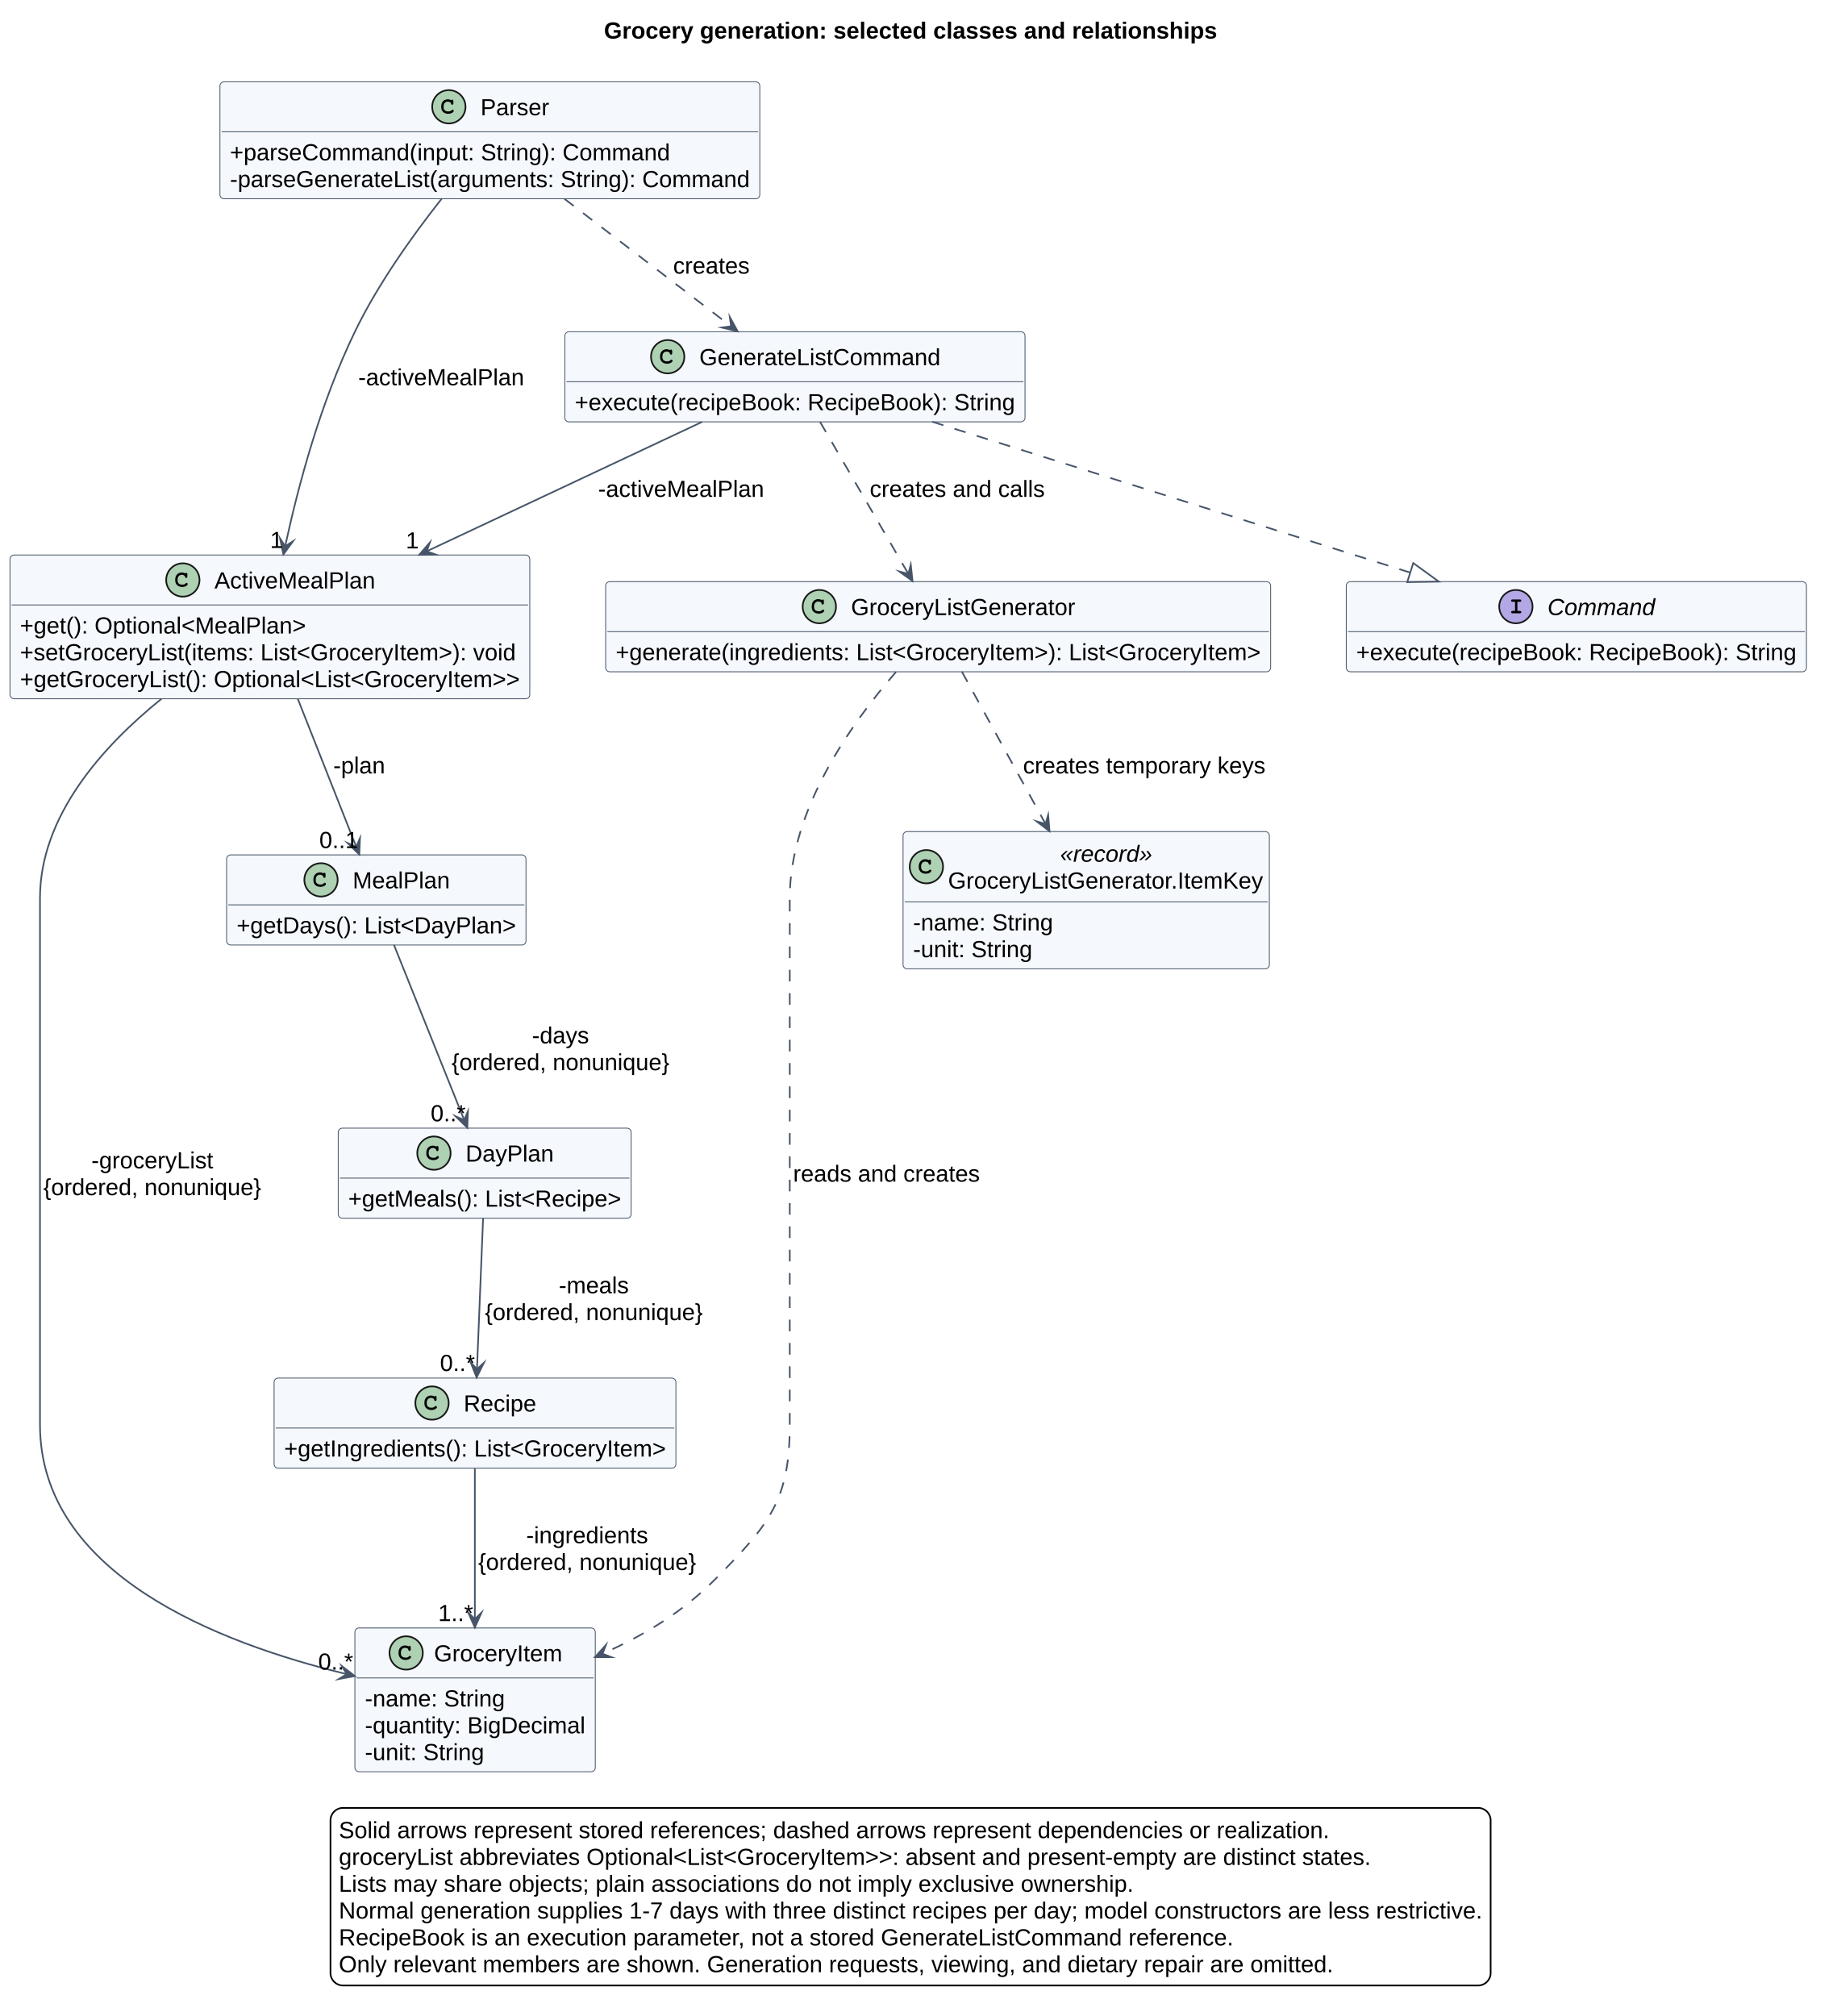
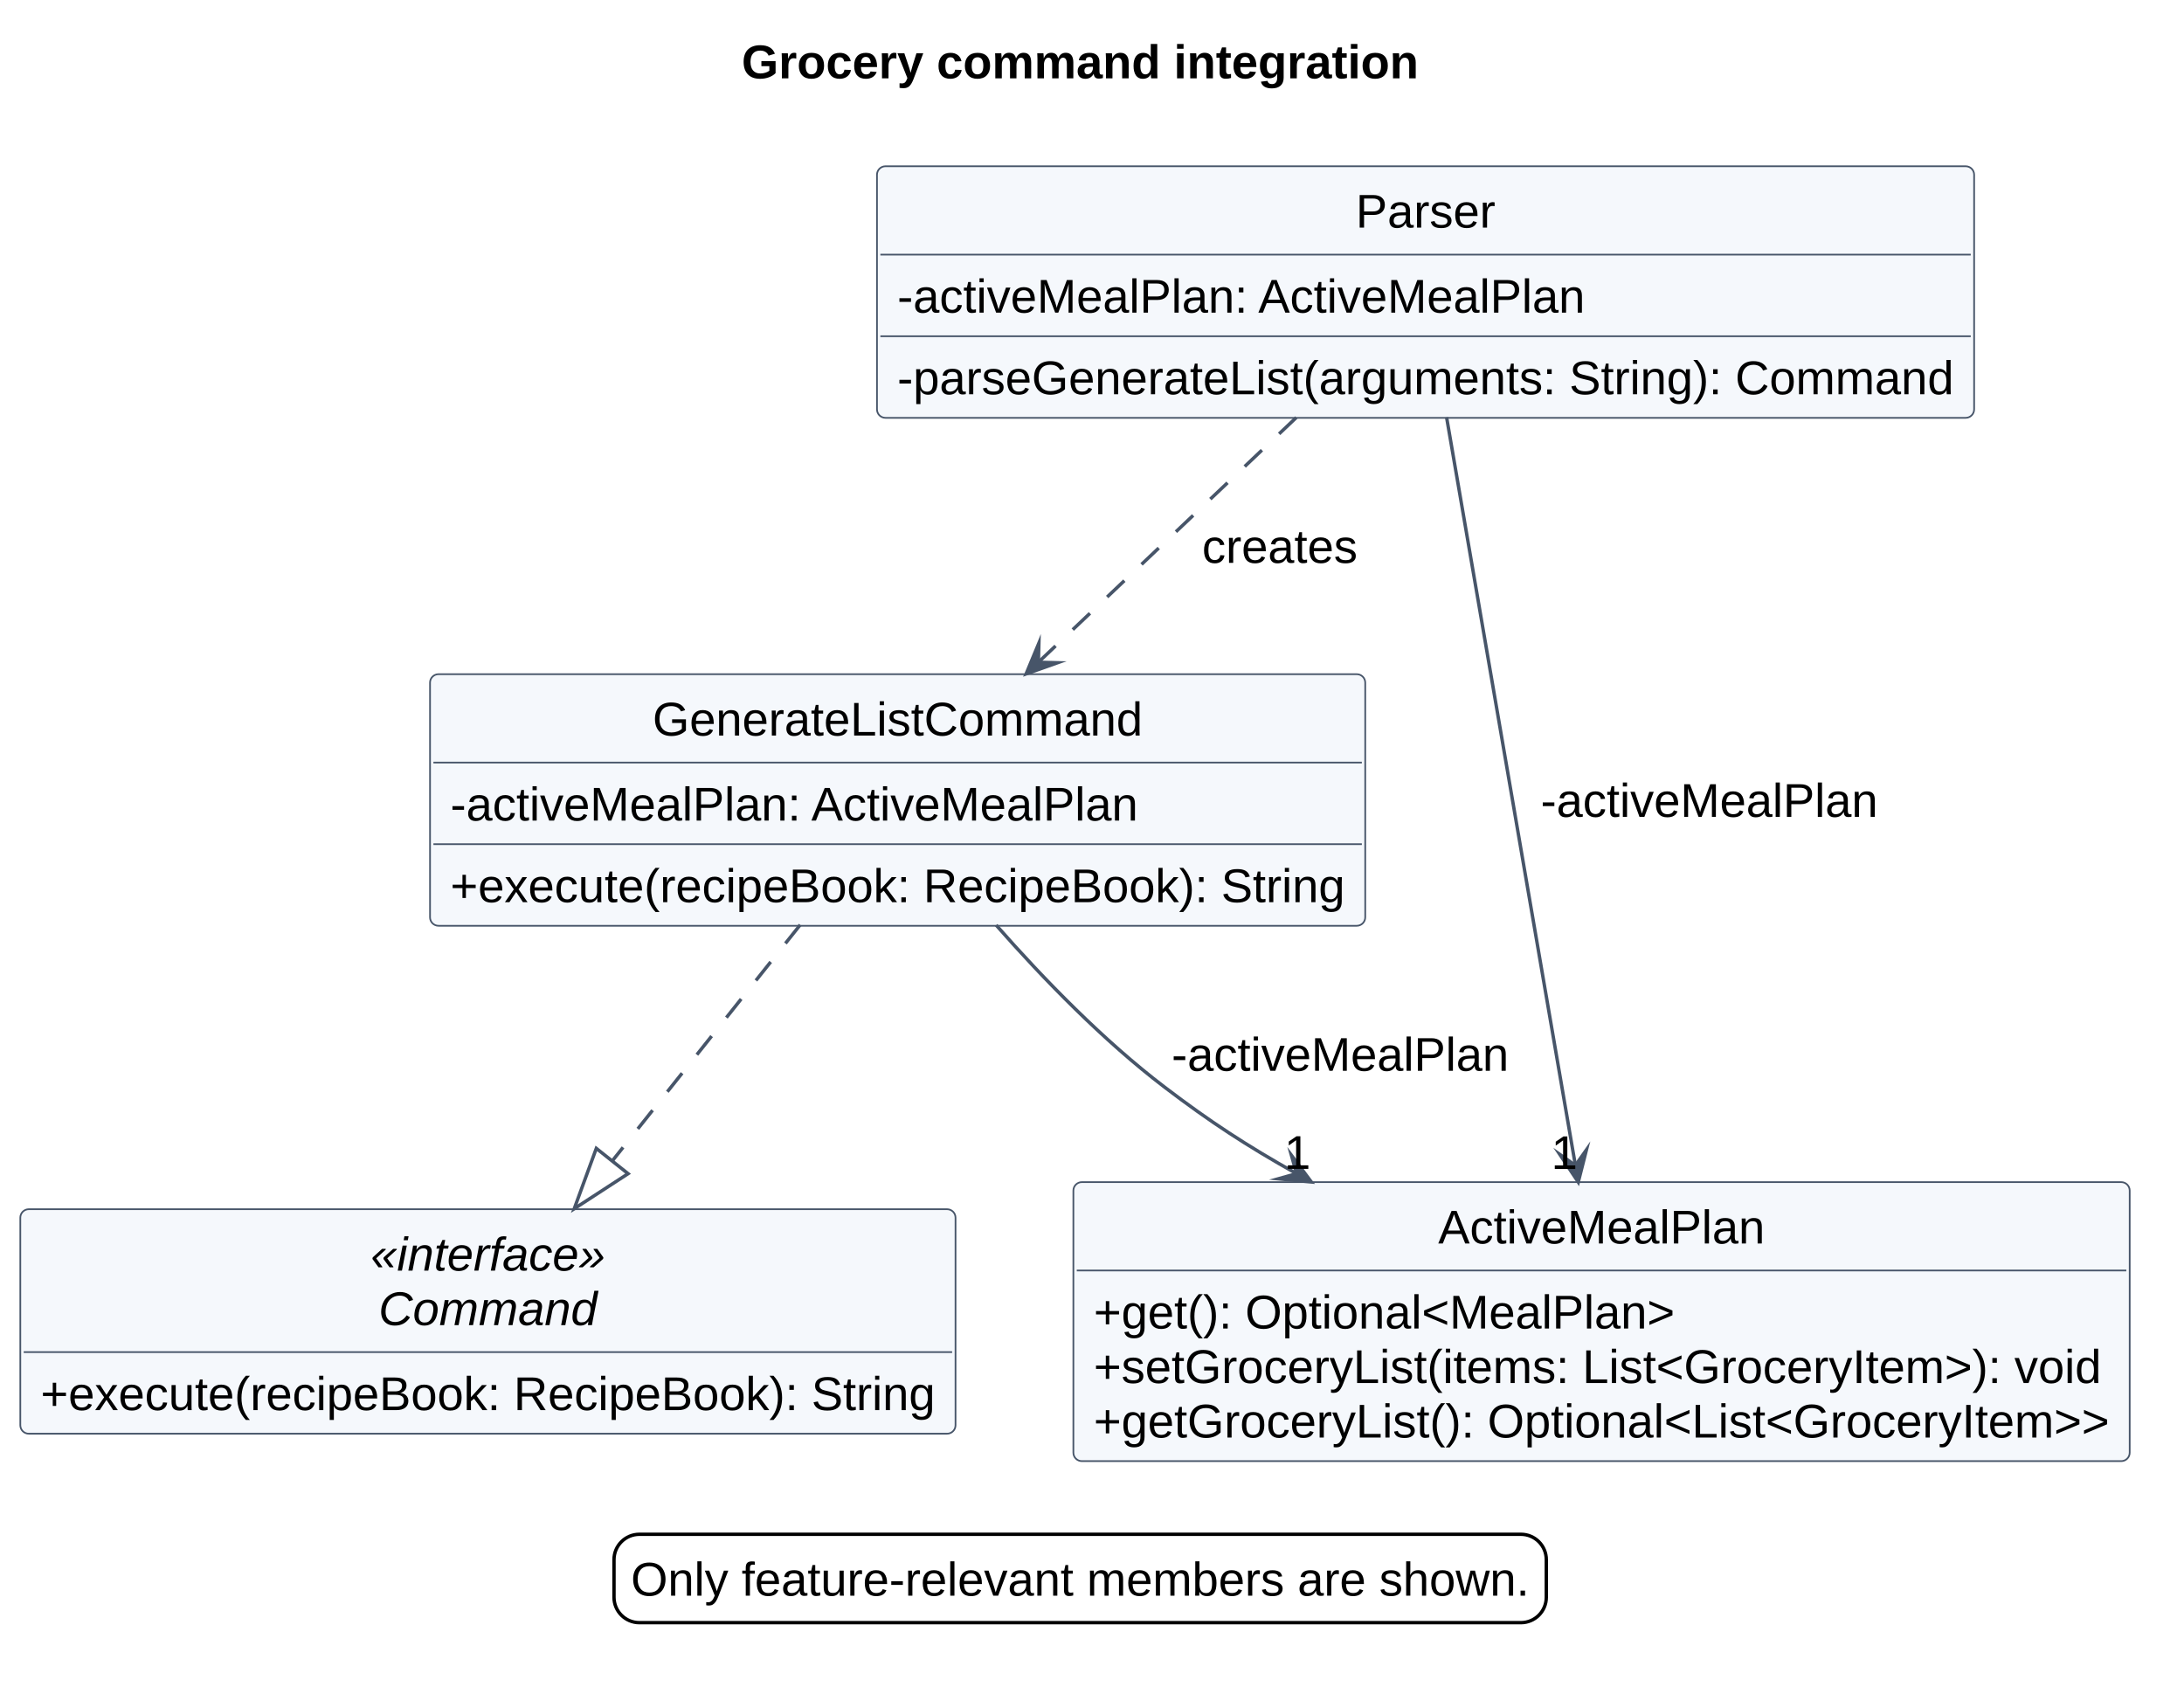
- <svg xmlns="http://www.w3.org/2000/svg" version="1.1" data-diagram-type="CLASS" style="width:1100px;height:1210px;background:#FFFFFF;" width="1100px" height="1210px" viewBox="0 0 1100 1210" zoomAndPan="magnify" preserveAspectRatio="none" contentStyleType="text/css">
+ <svg xmlns="http://www.w3.org/2000/svg" version="1.1" data-diagram-type="CLASS" style="width:645px;height:498px;background:#FFFFFF;" width="645px" height="498px" viewBox="0 0 645 498" zoomAndPan="magnify" preserveAspectRatio="none" contentStyleType="text/css">
  <defs />
  <g font-family="sans-serif" lengthAdjust="spacing">
-     <g class="title" data-source-line="3">
-       <text x="362.483" y="23.132" fill="#000" font-size="14" textLength="368.033" font-weight="700" font-family="Arial">Grocery generation: selected classes and relationships</text>
+     <g class="title" data-source-line="5">
+       <text x="219.035" y="23.132" fill="#000" font-size="14" textLength="199.931" font-weight="700" font-family="Arial">Grocery command integration</text>
    </g>
-     <g class="entity" data-qualified-name="Parser" id="ent0001" data-source-line="9">
-       <rect x="132" y="49.099" width="324.02" height="70.197" fill="#F5F8FC" style="stroke:#475569;stroke-width:0.5;" rx="2.5" ry="2.5" />
-       <ellipse cx="269.393" cy="64.099" rx="10" ry="10" fill="#ADD1B2" style="stroke:#181818;stroke-width:1;" />
-       <path d="M270.799,60.161 Q270.924,59.989 271.08,59.911 Q271.236,59.817 271.408,59.817 Q271.721,59.817 271.908,60.036 Q272.111,60.239 272.111,60.739 L272.111,61.927 Q272.111,62.442 271.908,62.661 Q271.721,62.864 271.408,62.864 Q271.127,62.864 270.955,62.708 Q270.783,62.552 270.705,62.13 Q270.658,61.833 270.518,61.677 Q270.236,61.364 269.721,61.192 Q269.221,61.005 268.721,61.005 Q268.096,61.005 267.564,61.286 Q267.033,61.552 266.627,62.177 Q266.236,62.786 266.236,63.63 L266.236,64.536 Q266.236,65.552 266.971,66.224 Q267.705,66.896 269.002,66.896 Q269.783,66.896 270.33,66.692 Q270.643,66.567 271.002,66.208 Q271.221,65.989 271.33,65.927 Q271.455,65.849 271.611,65.849 Q271.893,65.849 272.111,66.067 Q272.33,66.286 272.33,66.567 Q272.33,66.849 272.033,67.177 Q271.611,67.661 270.955,67.927 Q270.08,68.302 269.018,68.302 Q267.768,68.302 266.768,67.786 Q265.971,67.38 265.393,66.505 Q264.83,65.614 264.83,64.567 L264.83,63.614 Q264.83,62.521 265.33,61.583 Q265.846,60.63 266.752,60.114 Q267.658,59.599 268.658,59.599 Q269.268,59.599 269.799,59.739 Q270.33,59.88 270.799,60.161 Z " fill="#000" />
-       <text x="288.393" y="69.181" fill="#000" font-size="14" textLength="41.234" font-family="Arial">Parser</text>
-       <line x1="133" y1="79.099" x2="455.02" y2="79.099" style="stroke:#475569;stroke-width:0.5;" />
-       <text x="138" y="96.23" fill="#000" font-size="14" textLength="264.168" font-family="Arial">+parseCommand(input: String): Command</text>
-       <text x="138" y="112.329" fill="#000" font-size="14" textLength="312.02" font-family="Arial">-parseGenerateList(arguments: String): Command</text>
+     <g class="entity" data-qualified-name="Parser" id="ent0001" data-source-line="11">
+       <rect x="259" y="49.099" width="324.02" height="74.296" fill="#F5F8FC" style="stroke:#475569;stroke-width:0.5;" rx="2.5" ry="2.5" />
+       <text x="400.393" y="67.23" fill="#000" font-size="14" textLength="41.234" font-family="Arial">Parser</text>
+       <line x1="260" y1="75.197" x2="582.02" y2="75.197" style="stroke:#475569;stroke-width:0.5;" />
+       <text x="265" y="92.329" fill="#000" font-size="14" textLength="203.868" font-family="Arial">-activeMealPlan: ActiveMealPlan</text>
+       <line x1="260" y1="99.296" x2="582.02" y2="99.296" style="stroke:#475569;stroke-width:0.5;" />
+       <text x="265" y="116.428" fill="#000" font-size="14" textLength="312.02" font-family="Arial">-parseGenerateList(arguments: String): Command</text>
    </g>
-     <g class="entity" data-qualified-name="Command" id="ent0002" data-source-line="13">
-       <rect x="808" y="349.099" width="276.195" height="54.099" fill="#F5F8FC" style="stroke:#475569;stroke-width:0.5;" rx="2.5" ry="2.5" />
-       <ellipse cx="909.808" cy="364.099" rx="10" ry="10" fill="#B4A7E5" style="stroke:#181818;stroke-width:1;" />
-       <path d="M910.714,361.208 L910.714,366.692 L912.121,366.692 Q912.636,366.692 912.839,366.896 Q913.058,367.083 913.058,367.396 Q913.058,367.708 912.839,367.911 Q912.636,368.099 912.121,368.099 L907.886,368.099 Q907.386,368.099 907.167,367.911 Q906.964,367.708 906.964,367.396 Q906.964,367.083 907.167,366.896 Q907.386,366.692 907.886,366.692 L909.308,366.692 L909.308,361.208 L907.886,361.208 Q907.386,361.208 907.167,361.021 Q906.964,360.817 906.964,360.505 Q906.964,360.192 907.167,360.005 Q907.386,359.802 907.886,359.802 L912.121,359.817 Q912.636,359.817 912.839,360.005 Q913.058,360.192 913.058,360.505 Q913.058,360.817 912.839,361.021 Q912.636,361.208 912.121,361.208 L910.714,361.208 Z " fill="#000" />
-       <text x="928.808" y="369.181" fill="#000" font-size="14" textLength="64.579" font-style="italic" font-family="Arial">Command</text>
-       <line x1="809" y1="379.099" x2="1083.195" y2="379.099" style="stroke:#475569;stroke-width:0.5;" />
-       <text x="814" y="396.23" fill="#000" font-size="14" textLength="264.195" font-family="Arial">+execute(recipeBook: RecipeBook): String</text>
+     <g class="entity" data-qualified-name="Command" id="ent0002" data-source-line="15">
+       <rect x="6" y="357.099" width="276.195" height="66.296" fill="#F5F8FC" style="stroke:#475569;stroke-width:0.5;" rx="2.5" ry="2.5" />
+       <text x="109.463" y="375.23" fill="#000" font-size="14" textLength="69.269" font-style="italic" font-family="Arial">«interface»</text>
+       <text x="111.808" y="391.329" fill="#000" font-size="14" textLength="64.579" font-style="italic" font-family="Arial">Command</text>
+       <line x1="7" y1="399.296" x2="281.195" y2="399.296" style="stroke:#475569;stroke-width:0.5;" />
+       <text x="12" y="416.428" fill="#000" font-size="14" textLength="264.195" font-family="Arial">+execute(recipeBook: RecipeBook): String</text>
    </g>
-     <g class="entity" data-qualified-name="GenerateListCommand" id="ent0003" data-source-line="16">
-       <rect x="339" y="199.099" width="276.195" height="54.099" fill="#F5F8FC" style="stroke:#475569;stroke-width:0.5;" rx="2.5" ry="2.5" />
-       <ellipse cx="400.729" cy="214.099" rx="10" ry="10" fill="#ADD1B2" style="stroke:#181818;stroke-width:1;" />
-       <path d="M402.135,210.161 Q402.26,209.989 402.417,209.911 Q402.573,209.817 402.745,209.817 Q403.057,209.817 403.245,210.036 Q403.448,210.239 403.448,210.739 L403.448,211.927 Q403.448,212.442 403.245,212.661 Q403.057,212.864 402.745,212.864 Q402.463,212.864 402.292,212.708 Q402.12,212.552 402.042,212.13 Q401.995,211.833 401.854,211.677 Q401.573,211.364 401.057,211.192 Q400.557,211.005 400.057,211.005 Q399.432,211.005 398.901,211.286 Q398.37,211.552 397.963,212.177 Q397.573,212.786 397.573,213.63 L397.573,214.536 Q397.573,215.552 398.307,216.224 Q399.042,216.896 400.338,216.896 Q401.12,216.896 401.667,216.692 Q401.979,216.567 402.338,216.208 Q402.557,215.989 402.667,215.927 Q402.792,215.849 402.948,215.849 Q403.229,215.849 403.448,216.067 Q403.667,216.286 403.667,216.567 Q403.667,216.849 403.37,217.177 Q402.948,217.661 402.292,217.927 Q401.417,218.302 400.354,218.302 Q399.104,218.302 398.104,217.786 Q397.307,217.38 396.729,216.505 Q396.167,215.614 396.167,214.567 L396.167,213.614 Q396.167,212.521 396.667,211.583 Q397.182,210.63 398.088,210.114 Q398.995,209.599 399.995,209.599 Q400.604,209.599 401.135,209.739 Q401.667,209.88 402.135,210.161 Z " fill="#000" />
-       <text x="419.729" y="219.181" fill="#000" font-size="14" textLength="144.737" font-family="Arial">GenerateListCommand</text>
-       <line x1="340" y1="229.099" x2="614.195" y2="229.099" style="stroke:#475569;stroke-width:0.5;" />
-       <text x="345" y="246.23" fill="#000" font-size="14" textLength="264.195" font-family="Arial">+execute(recipeBook: RecipeBook): String</text>
+     <g class="entity" data-qualified-name="GenerateListCommand" id="ent0003" data-source-line="18">
+       <rect x="127" y="199.099" width="276.195" height="74.296" fill="#F5F8FC" style="stroke:#475569;stroke-width:0.5;" rx="2.5" ry="2.5" />
+       <text x="192.729" y="217.23" fill="#000" font-size="14" textLength="144.737" font-family="Arial">GenerateListCommand</text>
+       <line x1="128" y1="225.197" x2="402.195" y2="225.197" style="stroke:#475569;stroke-width:0.5;" />
+       <text x="133" y="242.329" fill="#000" font-size="14" textLength="203.868" font-family="Arial">-activeMealPlan: ActiveMealPlan</text>
+       <line x1="128" y1="249.296" x2="402.195" y2="249.296" style="stroke:#475569;stroke-width:0.5;" />
+       <text x="133" y="266.428" fill="#000" font-size="14" textLength="264.195" font-family="Arial">+execute(recipeBook: RecipeBook): String</text>
    </g>
-     <g class="entity" data-qualified-name="ActiveMealPlan" id="ent0004" data-source-line="19">
-       <rect x="6" y="333.099" width="311.961" height="86.296" fill="#F5F8FC" style="stroke:#475569;stroke-width:0.5;" rx="2.5" ry="2.5" />
-       <ellipse cx="109.736" cy="348.099" rx="10" ry="10" fill="#ADD1B2" style="stroke:#181818;stroke-width:1;" />
-       <path d="M111.142,344.161 Q111.267,343.989 111.423,343.911 Q111.58,343.817 111.751,343.817 Q112.064,343.817 112.251,344.036 Q112.455,344.239 112.455,344.739 L112.455,345.927 Q112.455,346.442 112.251,346.661 Q112.064,346.864 111.751,346.864 Q111.47,346.864 111.298,346.708 Q111.126,346.552 111.048,346.13 Q111.001,345.833 110.861,345.677 Q110.58,345.364 110.064,345.192 Q109.564,345.005 109.064,345.005 Q108.439,345.005 107.908,345.286 Q107.376,345.552 106.97,346.177 Q106.58,346.786 106.58,347.63 L106.58,348.536 Q106.58,349.552 107.314,350.224 Q108.048,350.896 109.345,350.896 Q110.126,350.896 110.673,350.692 Q110.986,350.567 111.345,350.208 Q111.564,349.989 111.673,349.927 Q111.798,349.849 111.955,349.849 Q112.236,349.849 112.455,350.067 Q112.673,350.286 112.673,350.567 Q112.673,350.849 112.376,351.177 Q111.955,351.661 111.298,351.927 Q110.423,352.302 109.361,352.302 Q108.111,352.302 107.111,351.786 Q106.314,351.38 105.736,350.505 Q105.173,349.614 105.173,348.567 L105.173,347.614 Q105.173,346.521 105.673,345.583 Q106.189,344.63 107.095,344.114 Q108.001,343.599 109.001,343.599 Q109.611,343.599 110.142,343.739 Q110.673,343.88 111.142,344.161 Z " fill="#000" />
-       <text x="128.736" y="353.181" fill="#000" font-size="14" textLength="96.489" font-family="Arial">ActiveMealPlan</text>
-       <line x1="7" y1="363.099" x2="316.961" y2="363.099" style="stroke:#475569;stroke-width:0.5;" />
-       <text x="12" y="380.23" fill="#000" font-size="14" textLength="171.603" font-family="Arial">+get(): Optional&lt;MealPlan&gt;</text>
-       <text x="12" y="396.329" fill="#000" font-size="14" textLength="297.589" font-family="Arial">+setGroceryList(items: List&lt;GroceryItem&gt;): void</text>
-       <text x="12" y="412.428" fill="#000" font-size="14" textLength="299.961" font-family="Arial">+getGroceryList(): Optional&lt;List&lt;GroceryItem&gt;&gt;</text>
+     <g class="entity" data-qualified-name="ActiveMealPlan" id="ent0004" data-source-line="22">
+       <rect x="317" y="349.099" width="311.961" height="82.395" fill="#F5F8FC" style="stroke:#475569;stroke-width:0.5;" rx="2.5" ry="2.5" />
+       <text x="424.736" y="367.23" fill="#000" font-size="14" textLength="96.489" font-family="Arial">ActiveMealPlan</text>
+       <line x1="318" y1="375.197" x2="627.961" y2="375.197" style="stroke:#475569;stroke-width:0.5;" />
+       <text x="323" y="392.329" fill="#000" font-size="14" textLength="171.603" font-family="Arial">+get(): Optional&lt;MealPlan&gt;</text>
+       <text x="323" y="408.428" fill="#000" font-size="14" textLength="297.589" font-family="Arial">+setGroceryList(items: List&lt;GroceryItem&gt;): void</text>
+       <text x="323" y="424.526" fill="#000" font-size="14" textLength="299.961" font-family="Arial">+getGroceryList(): Optional&lt;List&lt;GroceryItem&gt;&gt;</text>
    </g>
-     <g class="entity" data-qualified-name="MealPlan" id="ent0005" data-source-line="24">
-       <rect x="136" y="513.099" width="179.692" height="54.099" fill="#F5F8FC" style="stroke:#475569;stroke-width:0.5;" rx="2.5" ry="2.5" />
-       <ellipse cx="192.664" cy="528.099" rx="10" ry="10" fill="#ADD1B2" style="stroke:#181818;stroke-width:1;" />
-       <path d="M194.07,524.161 Q194.195,523.989 194.351,523.911 Q194.507,523.817 194.679,523.817 Q194.992,523.817 195.179,524.036 Q195.382,524.239 195.382,524.739 L195.382,525.927 Q195.382,526.442 195.179,526.661 Q194.992,526.864 194.679,526.864 Q194.398,526.864 194.226,526.708 Q194.054,526.552 193.976,526.13 Q193.929,525.833 193.789,525.677 Q193.507,525.364 192.992,525.192 Q192.492,525.005 191.992,525.005 Q191.367,525.005 190.835,525.286 Q190.304,525.552 189.898,526.177 Q189.507,526.786 189.507,527.63 L189.507,528.536 Q189.507,529.552 190.242,530.224 Q190.976,530.896 192.273,530.896 Q193.054,530.896 193.601,530.692 Q193.914,530.567 194.273,530.208 Q194.492,529.989 194.601,529.927 Q194.726,529.849 194.882,529.849 Q195.164,529.849 195.382,530.067 Q195.601,530.286 195.601,530.567 Q195.601,530.849 195.304,531.177 Q194.882,531.661 194.226,531.927 Q193.351,532.302 192.289,532.302 Q191.039,532.302 190.039,531.786 Q189.242,531.38 188.664,530.505 Q188.101,529.614 188.101,528.567 L188.101,527.614 Q188.101,526.521 188.601,525.583 Q189.117,524.63 190.023,524.114 Q190.929,523.599 191.929,523.599 Q192.539,523.599 193.07,523.739 Q193.601,523.88 194.07,524.161 Z " fill="#000" />
-       <text x="211.664" y="533.181" fill="#000" font-size="14" textLength="58.365" font-family="Arial">MealPlan</text>
-       <line x1="137" y1="543.099" x2="314.692" y2="543.099" style="stroke:#475569;stroke-width:0.5;" />
-       <text x="142" y="560.23" fill="#000" font-size="14" textLength="167.692" font-family="Arial">+getDays(): List&lt;DayPlan&gt;</text>
+     <g class="link" data-entity-1="ent0001" data-entity-2="ent0004" id="lnk5" data-link-type="dependency">
+       <polygon points="466.112,349.093,468.526,339.545,465.263,344.166,460.642,340.903,466.112,349.093" fill="#475569" style="stroke:#475569;stroke-width:1;stroke-linejoin:miter;stroke-miterlimit:10;" />
+       <path d="M427.221,123.227 C437.007,180.059 455.079,285.021 465.263,344.166" style="stroke:#475569;stroke-width:1;" fill="none" />
+       <text x="455" y="241.23" fill="#000" font-size="14" textLength="99.6" font-family="Arial">-activeMealPlan</text>
+       <text x="458.112" y="345.225" fill="#000" font-size="14" font-family="Arial">1</text>
    </g>
-     <g class="entity" data-qualified-name="DayPlan" id="ent0006" data-source-line="27">
-       <rect x="203" y="677.099" width="175.803" height="54.099" fill="#F5F8FC" style="stroke:#475569;stroke-width:0.5;" rx="2.5" ry="2.5" />
-       <ellipse cx="260.443" cy="692.099" rx="10" ry="10" fill="#ADD1B2" style="stroke:#181818;stroke-width:1;" />
-       <path d="M261.849,688.161 Q261.974,687.989 262.13,687.911 Q262.287,687.817 262.458,687.817 Q262.771,687.817 262.958,688.036 Q263.162,688.239 263.162,688.739 L263.162,689.927 Q263.162,690.442 262.958,690.661 Q262.771,690.864 262.458,690.864 Q262.177,690.864 262.005,690.708 Q261.833,690.552 261.755,690.13 Q261.708,689.833 261.568,689.677 Q261.287,689.364 260.771,689.192 Q260.271,689.005 259.771,689.005 Q259.146,689.005 258.615,689.286 Q258.083,689.552 257.677,690.177 Q257.287,690.786 257.287,691.63 L257.287,692.536 Q257.287,693.552 258.021,694.224 Q258.755,694.896 260.052,694.896 Q260.833,694.896 261.38,694.692 Q261.693,694.567 262.052,694.208 Q262.271,693.989 262.38,693.927 Q262.505,693.849 262.662,693.849 Q262.943,693.849 263.162,694.067 Q263.38,694.286 263.38,694.567 Q263.38,694.849 263.083,695.177 Q262.662,695.661 262.005,695.927 Q261.13,696.302 260.068,696.302 Q258.818,696.302 257.818,695.786 Q257.021,695.38 256.443,694.505 Q255.88,693.614 255.88,692.567 L255.88,691.614 Q255.88,690.521 256.38,689.583 Q256.896,688.63 257.802,688.114 Q258.708,687.599 259.708,687.599 Q260.318,687.599 260.849,687.739 Q261.38,687.88 261.849,688.161 Z " fill="#000" />
-       <text x="279.443" y="697.181" fill="#000" font-size="14" textLength="52.917" font-family="Arial">DayPlan</text>
-       <line x1="204" y1="707.099" x2="377.803" y2="707.099" style="stroke:#475569;stroke-width:0.5;" />
-       <text x="209" y="724.23" fill="#000" font-size="14" textLength="163.803" font-family="Arial">+getMeals(): List&lt;Recipe&gt;</text>
+     <g class="link" data-entity-1="ent0001" data-entity-2="ent0003" id="lnk6" data-link-type="dependency">
+       <polygon points="303.038,199.011,312.32,195.719,306.665,195.57,306.814,189.915,303.038,199.011" fill="#475569" style="stroke:#475569;stroke-width:1;stroke-linejoin:miter;stroke-miterlimit:10;" />
+       <path d="M382.838,123.304 C358.574,146.324 330.906,172.573 306.665,195.57" style="stroke:#475569;stroke-width:1;stroke-dasharray:7,7;" fill="none" />
+       <text x="355" y="166.23" fill="#000" font-size="14" textLength="45.91" font-family="Arial">creates</text>
    </g>
-     <g class="entity" data-qualified-name="Recipe" id="ent0007" data-source-line="30">
-       <rect x="164.5" y="827.099" width="241.161" height="54.099" fill="#F5F8FC" style="stroke:#475569;stroke-width:0.5;" rx="2.5" ry="2.5" />
-       <ellipse cx="259.291" cy="842.099" rx="10" ry="10" fill="#ADD1B2" style="stroke:#181818;stroke-width:1;" />
-       <path d="M260.697,838.161 Q260.822,837.989 260.979,837.911 Q261.135,837.817 261.307,837.817 Q261.619,837.817 261.807,838.036 Q262.01,838.239 262.01,838.739 L262.01,839.927 Q262.01,840.442 261.807,840.661 Q261.619,840.864 261.307,840.864 Q261.025,840.864 260.854,840.708 Q260.682,840.552 260.604,840.13 Q260.557,839.833 260.416,839.677 Q260.135,839.364 259.619,839.192 Q259.119,839.005 258.619,839.005 Q257.994,839.005 257.463,839.286 Q256.932,839.552 256.525,840.177 Q256.135,840.786 256.135,841.63 L256.135,842.536 Q256.135,843.552 256.869,844.224 Q257.604,844.896 258.9,844.896 Q259.682,844.896 260.229,844.692 Q260.541,844.567 260.9,844.208 Q261.119,843.989 261.229,843.927 Q261.354,843.849 261.51,843.849 Q261.791,843.849 262.01,844.067 Q262.229,844.286 262.229,844.567 Q262.229,844.849 261.932,845.177 Q261.51,845.661 260.854,845.927 Q259.979,846.302 258.916,846.302 Q257.666,846.302 256.666,845.786 Q255.869,845.38 255.291,844.505 Q254.729,843.614 254.729,842.567 L254.729,841.614 Q254.729,840.521 255.229,839.583 Q255.744,838.63 256.65,838.114 Q257.557,837.599 258.557,837.599 Q259.166,837.599 259.697,837.739 Q260.229,837.88 260.697,838.161 Z " fill="#000" />
-       <text x="278.291" y="847.181" fill="#000" font-size="14" textLength="43.579" font-family="Arial">Recipe</text>
-       <line x1="165.5" y1="857.099" x2="404.661" y2="857.099" style="stroke:#475569;stroke-width:0.5;" />
-       <text x="170.5" y="874.23" fill="#000" font-size="14" textLength="229.161" font-family="Arial">+getIngredients(): List&lt;GroceryItem&gt;</text>
+     <g class="link" data-entity-1="ent0003" data-entity-2="ent0002" id="lnk7" data-link-type="extension">
+       <polygon points="169.589,356.953,185.494,346.607,176.106,339.134,169.589,356.953" fill="none" style="stroke:#475569;stroke-width:1;stroke-linejoin:miter;stroke-miterlimit:10;" />
+       <path d="M236.325,273.121 C216.058,298.58 200.341,318.323 180.8,342.871" style="stroke:#475569;stroke-width:1;stroke-dasharray:7,7;" fill="none" />
    </g>
-     <g class="entity" data-qualified-name="GroceryItem" id="ent0008" data-source-line="33">
-       <rect x="213" y="977.099" width="144.275" height="86.296" fill="#F5F8FC" style="stroke:#475569;stroke-width:0.5;" rx="2.5" ry="2.5" />
-       <ellipse cx="243.768" cy="992.099" rx="10" ry="10" fill="#ADD1B2" style="stroke:#181818;stroke-width:1;" />
-       <path d="M245.174,988.161 Q245.299,987.989 245.455,987.911 Q245.612,987.817 245.783,987.817 Q246.096,987.817 246.283,988.036 Q246.487,988.239 246.487,988.739 L246.487,989.927 Q246.487,990.442 246.283,990.661 Q246.096,990.864 245.783,990.864 Q245.502,990.864 245.33,990.708 Q245.158,990.552 245.08,990.13 Q245.033,989.833 244.893,989.677 Q244.612,989.364 244.096,989.192 Q243.596,989.005 243.096,989.005 Q242.471,989.005 241.94,989.286 Q241.408,989.552 241.002,990.177 Q240.612,990.786 240.612,991.63 L240.612,992.536 Q240.612,993.552 241.346,994.224 Q242.08,994.896 243.377,994.896 Q244.158,994.896 244.705,994.692 Q245.018,994.567 245.377,994.208 Q245.596,993.989 245.705,993.927 Q245.83,993.849 245.987,993.849 Q246.268,993.849 246.487,994.067 Q246.705,994.286 246.705,994.567 Q246.705,994.849 246.408,995.177 Q245.987,995.661 245.33,995.927 Q244.455,996.302 243.393,996.302 Q242.143,996.302 241.143,995.786 Q240.346,995.38 239.768,994.505 Q239.205,993.614 239.205,992.567 L239.205,991.614 Q239.205,990.521 239.705,989.583 Q240.221,988.63 241.127,988.114 Q242.033,987.599 243.033,987.599 Q243.643,987.599 244.174,987.739 Q244.705,987.88 245.174,988.161 Z " fill="#000" />
-       <text x="260.494" y="997.181" fill="#000" font-size="14" textLength="77.014" font-family="Arial">GroceryItem</text>
-       <line x1="214" y1="1007.099" x2="356.275" y2="1007.099" style="stroke:#475569;stroke-width:0.5;" />
-       <text x="219" y="1024.23" fill="#000" font-size="14" textLength="84.034" font-family="Arial">-name: String</text>
-       <text x="219" y="1040.329" fill="#000" font-size="14" textLength="132.275" font-family="Arial">-quantity: BigDecimal</text>
-       <text x="219" y="1056.428" fill="#000" font-size="14" textLength="71.586" font-family="Arial">-unit: String</text>
+     <g class="link" data-entity-1="ent0003" data-entity-2="ent0004" id="lnk8" data-link-type="dependency">
+       <polygon points="387.274,349.051,381.388,341.154,382.915,346.601,377.468,348.128,387.274,349.051" fill="#475569" style="stroke:#475569;stroke-width:1;stroke-linejoin:miter;stroke-miterlimit:10;" />
+       <path d="M294.192,273.203 C308.187,289.107 325.84,307.276 344,321.099 C357.296,331.219 367.952,338.19 382.915,346.601" style="stroke:#475569;stroke-width:1;" fill="none" />
+       <text x="346" y="316.23" fill="#000" font-size="14" textLength="99.6" font-family="Arial">-activeMealPlan</text>
+       <text x="379.274" y="345.183" fill="#000" font-size="14" font-family="Arial">1</text>
    </g>
-     <g class="entity" data-qualified-name="GroceryListGenerator" id="ent0009" data-source-line="38">
-       <rect x="363.5" y="349.099" width="399.119" height="54.099" fill="#F5F8FC" style="stroke:#475569;stroke-width:0.5;" rx="2.5" ry="2.5" />
-       <ellipse cx="491.756" cy="364.099" rx="10" ry="10" fill="#ADD1B2" style="stroke:#181818;stroke-width:1;" />
-       <path d="M493.163,360.161 Q493.288,359.989 493.444,359.911 Q493.6,359.817 493.772,359.817 Q494.084,359.817 494.272,360.036 Q494.475,360.239 494.475,360.739 L494.475,361.927 Q494.475,362.442 494.272,362.661 Q494.084,362.864 493.772,362.864 Q493.491,362.864 493.319,362.708 Q493.147,362.552 493.069,362.13 Q493.022,361.833 492.881,361.677 Q492.6,361.364 492.084,361.192 Q491.584,361.005 491.084,361.005 Q490.459,361.005 489.928,361.286 Q489.397,361.552 488.991,362.177 Q488.6,362.786 488.6,363.63 L488.6,364.536 Q488.6,365.552 489.334,366.224 Q490.069,366.896 491.366,366.896 Q492.147,366.896 492.694,366.692 Q493.006,366.567 493.366,366.208 Q493.584,365.989 493.694,365.927 Q493.819,365.849 493.975,365.849 Q494.256,365.849 494.475,366.067 Q494.694,366.286 494.694,366.567 Q494.694,366.849 494.397,367.177 Q493.975,367.661 493.319,367.927 Q492.444,368.302 491.381,368.302 Q490.131,368.302 489.131,367.786 Q488.334,367.38 487.756,366.505 Q487.194,365.614 487.194,364.567 L487.194,363.614 Q487.194,362.521 487.694,361.583 Q488.209,360.63 489.116,360.114 Q490.022,359.599 491.022,359.599 Q491.631,359.599 492.163,359.739 Q492.694,359.88 493.163,360.161 Z " fill="#000" />
-       <text x="510.756" y="369.181" fill="#000" font-size="14" textLength="134.606" font-family="Arial">GroceryListGenerator</text>
-       <line x1="364.5" y1="379.099" x2="761.619" y2="379.099" style="stroke:#475569;stroke-width:0.5;" />
-       <text x="369.5" y="396.23" fill="#000" font-size="14" textLength="387.119" font-family="Arial">+generate(ingredients: List&lt;GroceryItem&gt;): List&lt;GroceryItem&gt;</text>
-     </g>
-     <g class="entity" data-qualified-name="ItemKey" id="ent0010" data-source-line="41">
-       <rect x="542" y="499.099" width="219.848" height="82.395" fill="#F5F8FC" style="stroke:#475569;stroke-width:0.5;" rx="2.5" ry="2.5" />
-       <ellipse cx="556" cy="520.197" rx="10" ry="10" fill="#ADD1B2" style="stroke:#181818;stroke-width:1;" />
-       <path d="M557.406,516.26 Q557.531,516.088 557.688,516.01 Q557.844,515.916 558.016,515.916 Q558.328,515.916 558.516,516.135 Q558.719,516.338 558.719,516.838 L558.719,518.025 Q558.719,518.541 558.516,518.76 Q558.328,518.963 558.016,518.963 Q557.734,518.963 557.563,518.807 Q557.391,518.65 557.313,518.229 Q557.266,517.932 557.125,517.775 Q556.844,517.463 556.328,517.291 Q555.828,517.104 555.328,517.104 Q554.703,517.104 554.172,517.385 Q553.641,517.65 553.234,518.275 Q552.844,518.885 552.844,519.729 L552.844,520.635 Q552.844,521.65 553.578,522.322 Q554.313,522.994 555.609,522.994 Q556.391,522.994 556.938,522.791 Q557.25,522.666 557.609,522.307 Q557.828,522.088 557.938,522.025 Q558.063,521.947 558.219,521.947 Q558.5,521.947 558.719,522.166 Q558.938,522.385 558.938,522.666 Q558.938,522.947 558.641,523.275 Q558.219,523.76 557.563,524.025 Q556.688,524.4 555.625,524.4 Q554.375,524.4 553.375,523.885 Q552.578,523.479 552,522.604 Q551.438,521.713 551.438,520.666 L551.438,519.713 Q551.438,518.619 551.938,517.682 Q552.453,516.729 553.359,516.213 Q554.266,515.697 555.266,515.697 Q555.875,515.697 556.406,515.838 Q556.938,515.979 557.406,516.26 Z " fill="#000" />
-       <text x="636.296" y="517.23" fill="#000" font-size="14" textLength="55.255" font-style="italic" font-family="Arial">«record»</text>
-       <text x="569" y="533.329" fill="#000" font-size="14" textLength="189.848" font-family="Arial">GroceryListGenerator.ItemKey</text>
-       <line x1="543" y1="541.296" x2="760.848" y2="541.296" style="stroke:#475569;stroke-width:0.5;" />
-       <text x="548" y="558.428" fill="#000" font-size="14" textLength="84.034" font-family="Arial">-name: String</text>
-       <text x="548" y="574.526" fill="#000" font-size="14" textLength="71.586" font-family="Arial">-unit: String</text>
-     </g>
-     <g class="link" data-entity-1="ent0001" data-entity-2="ent0004" id="lnk11" data-link-type="dependency">
-       <polygon points="170.079,332.756,175.899,324.81,171.141,327.87,168.081,323.112,170.079,332.756" fill="#475569" style="stroke:#475569;stroke-width:1;stroke-linejoin:miter;stroke-miterlimit:10;" />
-       <path d="M265.207,119.115 C248.037,140.832 226.937,170.24 213,199.099 C192.041,242.499 179.089,291.284 171.141,327.87" style="stroke:#475569;stroke-width:1;" fill="none" />
-       <text x="215" y="231.23" fill="#000" font-size="14" textLength="99.6" font-family="Arial">-activeMealPlan</text>
-       <text x="162.079" y="328.888" fill="#000" font-size="14" font-family="Arial">1</text>
-     </g>
-     <g class="link" data-entity-1="ent0001" data-entity-2="ent0003" id="lnk12" data-link-type="dependency">
-       <polygon points="442.731,198.882,438.013,190.236,438.76,195.844,433.152,196.59,442.731,198.882" fill="#475569" style="stroke:#475569;stroke-width:1;stroke-linejoin:miter;stroke-miterlimit:10;" />
-       <path d="M338.767,119.346 C370.829,143.875 409.384,173.37 438.76,195.844" style="stroke:#475569;stroke-width:1;stroke-dasharray:7,7;" fill="none" />
-       <text x="404" y="164.23" fill="#000" font-size="14" textLength="45.91" font-family="Arial">creates</text>
-     </g>
-     <g class="link" data-entity-1="ent0003" data-entity-2="ent0002" id="lnk13" data-link-type="extension">
-       <polygon points="863.568,349.086,848.208,337.947,844.597,349.391,863.568,349.086" fill="none" style="stroke:#475569;stroke-width:1;stroke-linejoin:miter;stroke-miterlimit:10;" />
-       <path d="M559.499,253.132 C645.054,280.13 760.873,316.679 846.402,343.669" style="stroke:#475569;stroke-width:1;stroke-dasharray:7,7;" fill="none" />
-     </g>
-     <g class="link" data-entity-1="ent0003" data-entity-2="ent0004" id="lnk14" data-link-type="dependency">
-       <polygon points="251.572,333.014,261.418,332.807,256.097,330.888,258.016,325.567,251.572,333.014" fill="#475569" style="stroke:#475569;stroke-width:1;stroke-linejoin:miter;stroke-miterlimit:10;" />
-       <path d="M421.409,253.217 C374.428,275.291 310.771,305.2 256.097,330.888" style="stroke:#475569;stroke-width:1;" fill="none" />
-       <text x="359" y="298.23" fill="#000" font-size="14" textLength="99.6" font-family="Arial">-activeMealPlan</text>
-       <text x="243.572" y="329.146" fill="#000" font-size="14" font-family="Arial">1</text>
-     </g>
-     <g class="link" data-entity-1="ent0003" data-entity-2="ent0009" id="lnk15" data-link-type="dependency">
-       <polygon points="547.685,348.743,546.622,338.952,545.173,344.42,539.705,342.971,547.685,348.743" fill="#475569" style="stroke:#475569;stroke-width:1;stroke-linejoin:miter;stroke-miterlimit:10;" />
-       <path d="M492.177,253.217 C507.801,280.104 529.5,317.447 545.173,344.42" style="stroke:#475569;stroke-width:1;stroke-dasharray:7,7;" fill="none" />
-       <text x="522" y="298.23" fill="#000" font-size="14" textLength="45.91" font-family="Arial">creates</text>
-       <text x="567.91" y="298.23" fill="#000" font-size="14" font-family="Arial"> </text>
-       <text x="571.8" y="298.23" fill="#000" font-size="14" textLength="23.358" font-family="Arial">and</text>
-       <text x="595.158" y="298.23" fill="#000" font-size="14" font-family="Arial"> </text>
-       <text x="599.048" y="298.23" fill="#000" font-size="14" textLength="28.007" font-family="Arial">calls</text>
-     </g>
-     <g class="link" data-entity-1="ent0009" data-entity-2="ent0010" id="lnk16" data-link-type="dependency">
-       <polygon points="629.913,498.896,629.086,489.082,627.506,494.514,622.074,492.934,629.913,498.896" fill="#475569" style="stroke:#475569;stroke-width:1;stroke-linejoin:miter;stroke-miterlimit:10;" />
-       <path d="M577.299,403.127 C591.5,428.975 611.062,464.583 627.506,494.514" style="stroke:#475569;stroke-width:1;stroke-dasharray:7,7;" fill="none" />
-       <text x="614" y="464.23" fill="#000" font-size="14" textLength="45.91" font-family="Arial">creates</text>
-       <text x="659.91" y="464.23" fill="#000" font-size="14" font-family="Arial"> </text>
-       <text x="663.8" y="464.23" fill="#000" font-size="14" textLength="63.021" font-family="Arial">temporary</text>
-       <text x="726.82" y="464.23" fill="#000" font-size="14" font-family="Arial"> </text>
-       <text x="730.71" y="464.23" fill="#000" font-size="14" textLength="28.786" font-family="Arial">keys</text>
-     </g>
-     <g class="link" data-entity-1="ent0009" data-entity-2="ent0008" id="lnk17" data-link-type="dependency">
-       <polygon points="357.069,994.617,366.918,994.597,361.634,992.577,363.654,987.293,357.069,994.617" fill="#475569" style="stroke:#475569;stroke-width:1;stroke-linejoin:miter;stroke-miterlimit:10;" />
-       <path d="M537.734,403.336 C511.422,433.527 474,485.829 474,539.099 C474,539.099 474,539.099 474,855.099 C474,900.423 461.812,914.813 430,947.099 C409.78,967.62 387.072,981.21 361.634,992.577" style="stroke:#475569;stroke-width:1;stroke-dasharray:7,7;" fill="none" />
-       <text x="476" y="709.23" fill="#000" font-size="14" textLength="35.021" font-family="Arial">reads</text>
-       <text x="511.021" y="709.23" fill="#000" font-size="14" font-family="Arial"> </text>
-       <text x="514.91" y="709.23" fill="#000" font-size="14" textLength="23.358" font-family="Arial">and</text>
-       <text x="538.269" y="709.23" fill="#000" font-size="14" font-family="Arial"> </text>
-       <text x="542.158" y="709.23" fill="#000" font-size="14" textLength="45.91" font-family="Arial">creates</text>
-     </g>
-     <g class="link" data-entity-1="ent0004" data-entity-2="ent0005" id="lnk18" data-link-type="dependency">
-       <polygon points="215.641,512.876,216.054,503.036,213.803,508.226,208.614,505.976,215.641,512.876" fill="#475569" style="stroke:#475569;stroke-width:1;stroke-linejoin:miter;stroke-miterlimit:10;" />
-       <path d="M178.648,419.239 C190.352,448.864 203.809,482.927 213.803,508.226" style="stroke:#475569;stroke-width:1;" fill="none" />
-       <text x="200" y="464.23" fill="#000" font-size="14" textLength="31.131" font-family="Arial">-plan</text>
-       <text x="191.641" y="509.008" fill="#000" font-size="14" textLength="23.352" font-family="Arial">0..1</text>
-     </g>
-     <g class="link" data-entity-1="ent0004" data-entity-2="ent0008" id="lnk19" data-link-type="dependency">
-       <polygon points="212.99,1005.989,205.184,999.983,208.13,1004.812,203.301,1007.759,212.99,1005.989" fill="#475569" style="stroke:#475569;stroke-width:1;stroke-linejoin:miter;stroke-miterlimit:10;" />
-       <path d="M97.041,419.324 C61.248,448.154 24,489.96 24,539.099 C24,539.099 24,539.099 24,855.099 C24,944.737 130.876,986.108 208.13,1004.812" style="stroke:#475569;stroke-width:1;" fill="none" />
-       <text x="54.827" y="701.23" fill="#000" font-size="14" textLength="73.131" font-family="Arial">-groceryList</text>
-       <text x="26" y="717.329" fill="#000" font-size="14" textLength="56.82" font-family="Arial">{ordered,</text>
-       <text x="82.82" y="717.329" fill="#000" font-size="14" font-family="Arial"> </text>
-       <text x="86.71" y="717.329" fill="#000" font-size="14" textLength="70.075" font-family="Arial">nonunique}</text>
-       <text x="190.99" y="1002.121" fill="#000" font-size="14" textLength="21.014" font-family="Arial">0..*</text>
-     </g>
-     <g class="link" data-entity-1="ent0005" data-entity-2="ent0006" id="lnk20" data-link-type="dependency">
-       <polygon points="280.475,676.867,280.836,667.024,278.613,672.226,273.411,670.003,280.475,676.867" fill="#475569" style="stroke:#475569;stroke-width:1;stroke-linejoin:miter;stroke-miterlimit:10;" />
-       <path d="M236.443,567.127 C248.537,597.268 266.484,641.998 278.613,672.226" style="stroke:#475569;stroke-width:1;" fill="none" />
-       <text x="319.275" y="626.23" fill="#000" font-size="14" textLength="34.234" font-family="Arial">-days</text>
-       <text x="271" y="642.329" fill="#000" font-size="14" textLength="56.82" font-family="Arial">{ordered,</text>
-       <text x="327.82" y="642.329" fill="#000" font-size="14" font-family="Arial"> </text>
-       <text x="331.71" y="642.329" fill="#000" font-size="14" textLength="70.075" font-family="Arial">nonunique}</text>
-       <text x="258.475" y="672.998" fill="#000" font-size="14" textLength="21.014" font-family="Arial">0..*</text>
-     </g>
-     <g class="link" data-entity-1="ent0006" data-entity-2="ent0007" id="lnk21" data-link-type="dependency">
-       <polygon points="286.068,826.743,290.43,817.913,286.271,821.747,282.436,817.589,286.068,826.743" fill="#475569" style="stroke:#475569;stroke-width:1;stroke-linejoin:miter;stroke-miterlimit:10;" />
-       <path d="M289.941,731.217 C288.851,758.104 287.365,794.774 286.271,821.747" style="stroke:#475569;stroke-width:1;" fill="none" />
-       <text x="335.389" y="776.23" fill="#000" font-size="14" textLength="42.007" font-family="Arial">-meals</text>
-       <text x="291" y="792.329" fill="#000" font-size="14" textLength="56.82" font-family="Arial">{ordered,</text>
-       <text x="347.82" y="792.329" fill="#000" font-size="14" font-family="Arial"> </text>
-       <text x="351.71" y="792.329" fill="#000" font-size="14" textLength="70.075" font-family="Arial">nonunique}</text>
-       <text x="264.068" y="822.875" fill="#000" font-size="14" textLength="21.014" font-family="Arial">0..*</text>
-     </g>
-     <g class="link" data-entity-1="ent0007" data-entity-2="ent0008" id="lnk22" data-link-type="dependency">
-       <polygon points="285,976.818,289,967.818,285,971.818,281,967.818,285,976.818" fill="#475569" style="stroke:#475569;stroke-width:1;stroke-linejoin:miter;stroke-miterlimit:10;" />
-       <path d="M285,881.448 C285,907.163 285,941.702 285,971.818" style="stroke:#475569;stroke-width:1;" fill="none" />
-       <text x="315.817" y="926.23" fill="#000" font-size="14" textLength="73.151" font-family="Arial">-ingredients</text>
-       <text x="287" y="942.329" fill="#000" font-size="14" textLength="56.82" font-family="Arial">{ordered,</text>
-       <text x="343.82" y="942.329" fill="#000" font-size="14" font-family="Arial"> </text>
-       <text x="347.71" y="942.329" fill="#000" font-size="14" textLength="70.075" font-family="Arial">nonunique}</text>
-       <text x="263" y="972.95" fill="#000" font-size="14" textLength="21.014" font-family="Arial">1..*</text>
-     </g>
-     <g class="legend" data-source-line="59">
-       <rect x="198.35" y="1085.099" width="696.301" height="106.592" fill="none" style="stroke:#000;stroke-width:1;" rx="7.5" ry="7.5" />
-       <text x="203.35" y="1103.23" fill="#000" font-size="14" textLength="594.542" font-family="Arial">Solid arrows represent stored references; dashed arrows represent dependencies or realization.</text>
-       <text x="203.35" y="1119.329" fill="#000" font-size="14" textLength="619.425" font-family="Arial">groceryList abbreviates Optional&lt;List&lt;GroceryItem&gt;&gt;: absent and present-empty are distinct states.</text>
-       <text x="203.35" y="1135.428" fill="#000" font-size="14" textLength="477.005" font-family="Arial">Lists may share objects; plain associations do not imply exclusive ownership.</text>
-       <text x="203.35" y="1151.526" fill="#000" font-size="14" textLength="686.301" font-family="Arial">Normal generation supplies 1-7 days with three distinct recipes per day; model constructors are less restrictive.</text>
-       <text x="203.35" y="1167.625" fill="#000" font-size="14" textLength="537.735" font-family="Arial">RecipeBook is an execution parameter, not a stored GenerateListCommand reference.</text>
-       <text x="203.35" y="1183.724" fill="#000" font-size="14" textLength="596.846" font-family="Arial">Only relevant members are shown. Generation requests, viewing, and dietary repair are omitted.</text>
+     <g class="legend" data-source-line="31">
+       <rect x="181.332" y="453.099" width="275.337" height="26.099" fill="none" style="stroke:#000;stroke-width:1;" rx="7.5" ry="7.5" />
+       <text x="186.332" y="471.23" fill="#000" font-size="14" textLength="265.337" font-family="Arial">Only feature-relevant members are shown.</text>
    </g>
  </g>
</svg>
